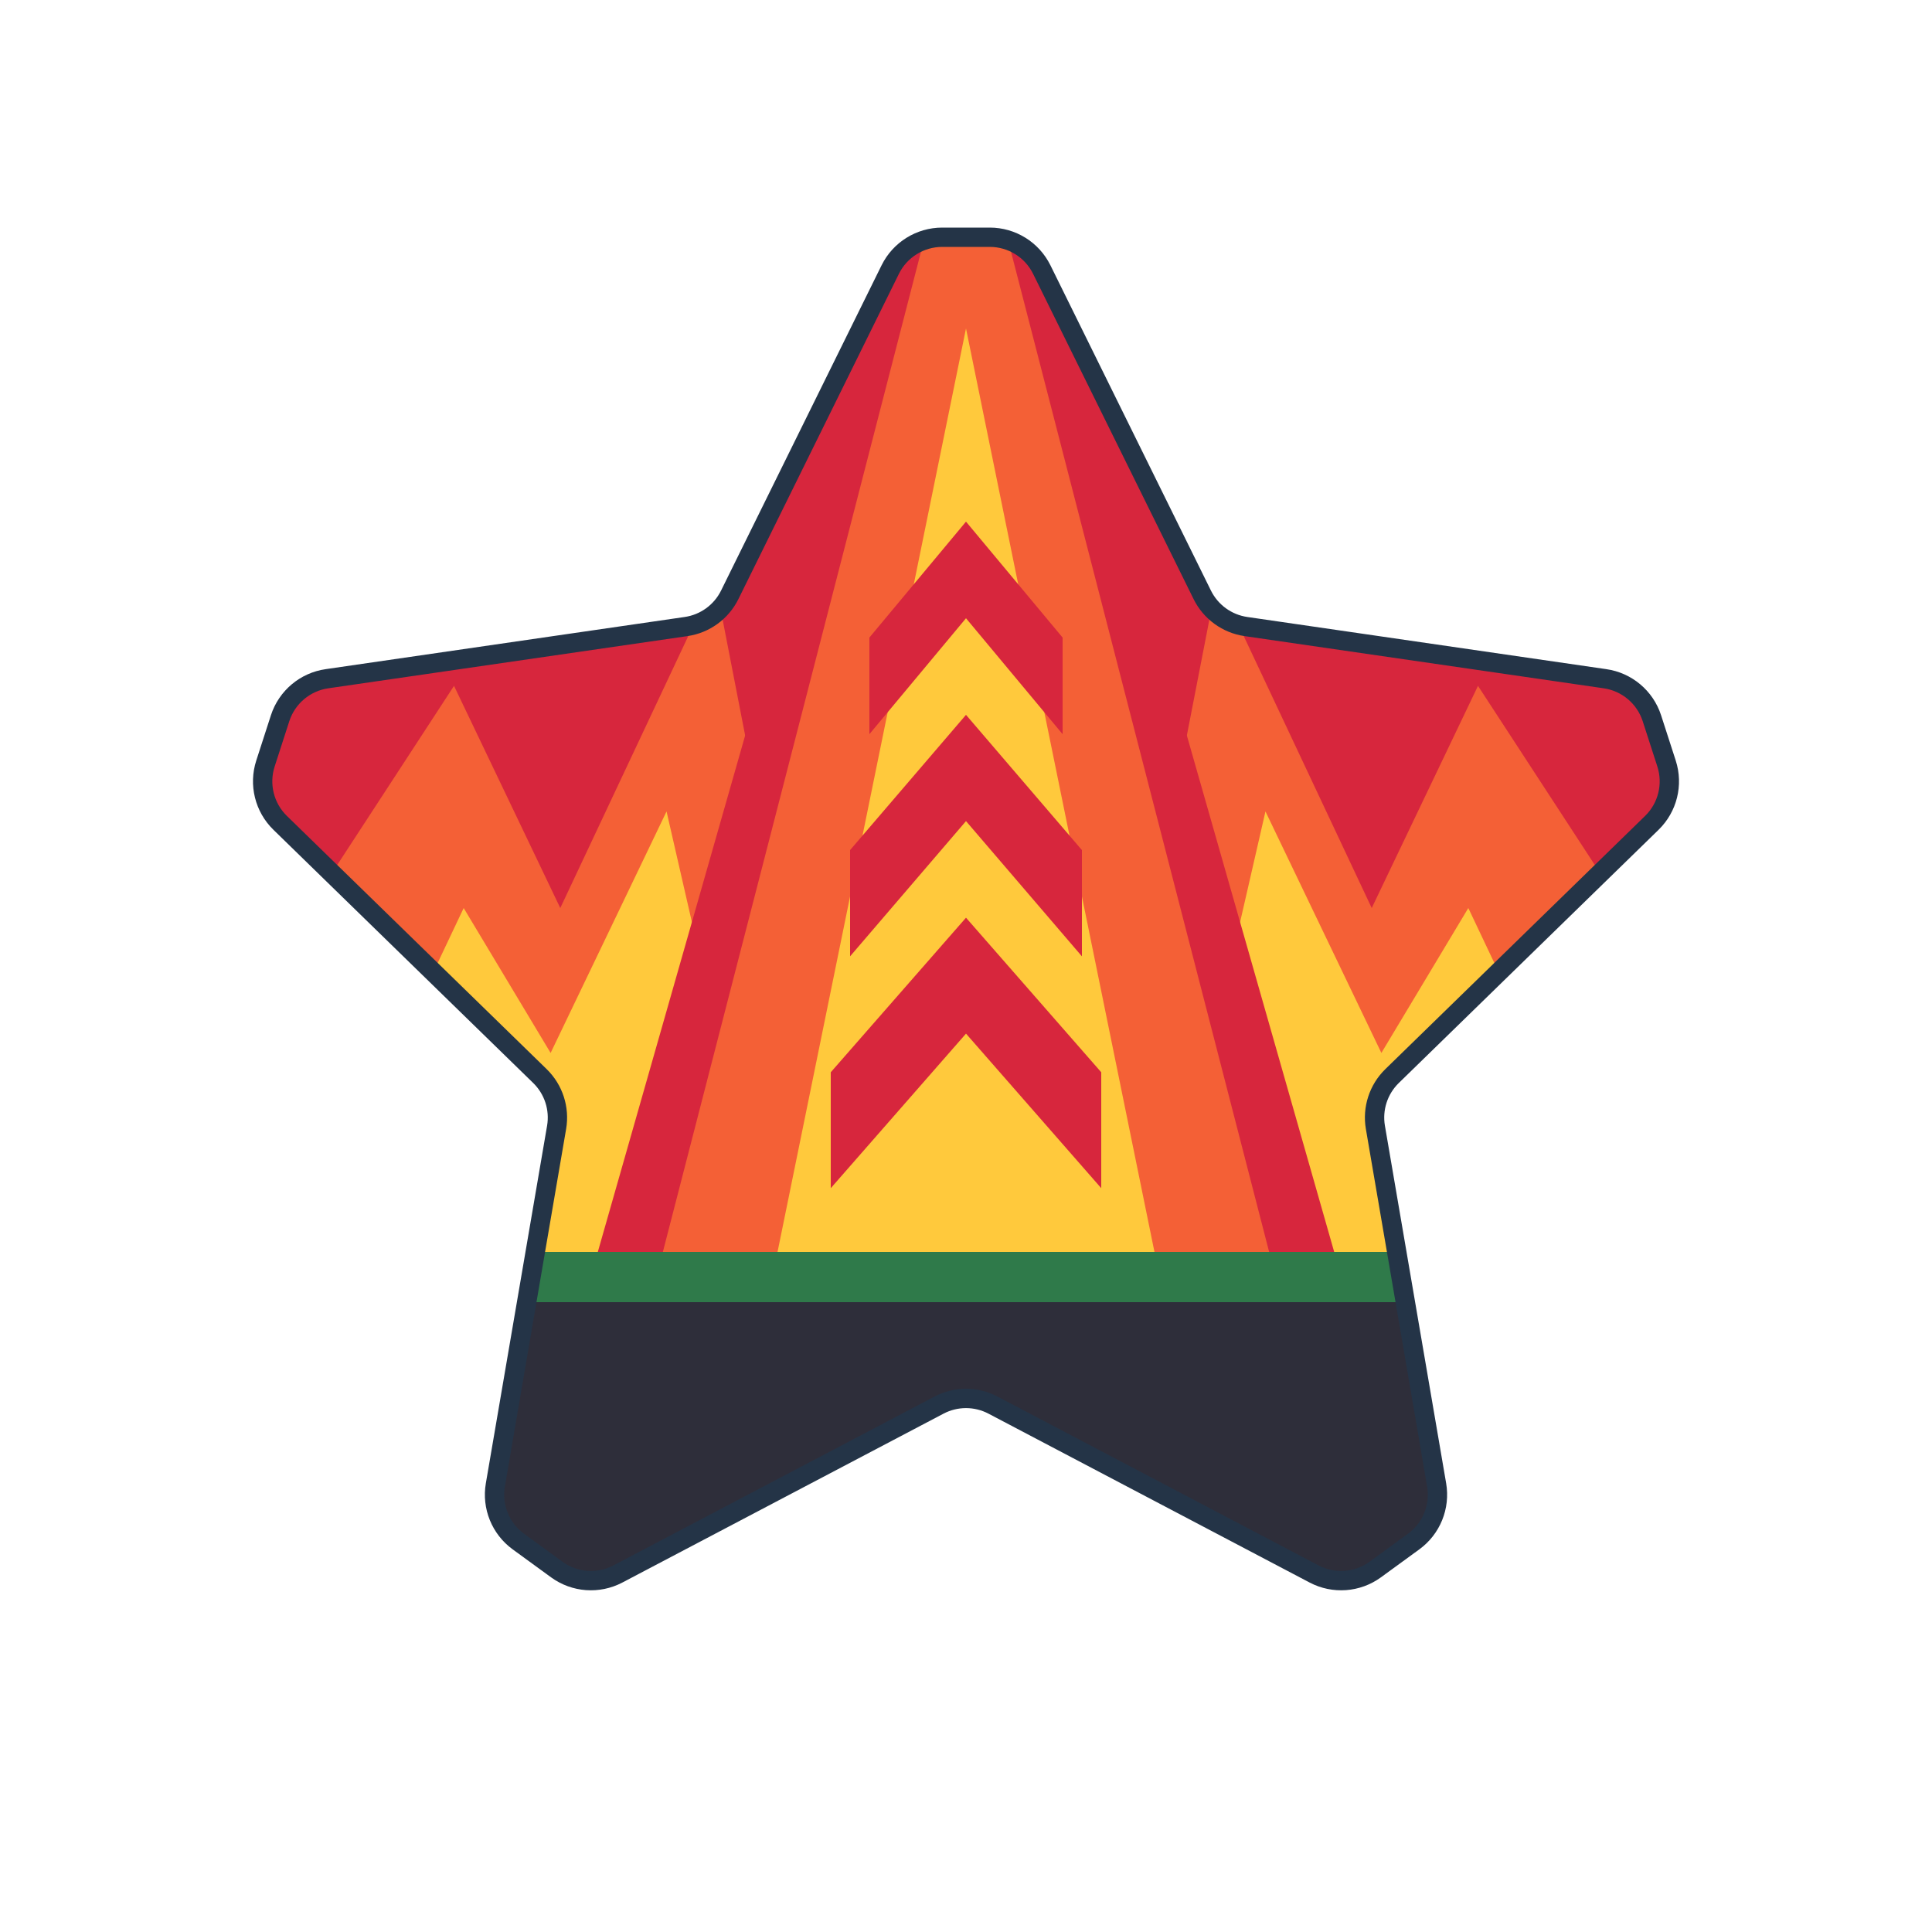
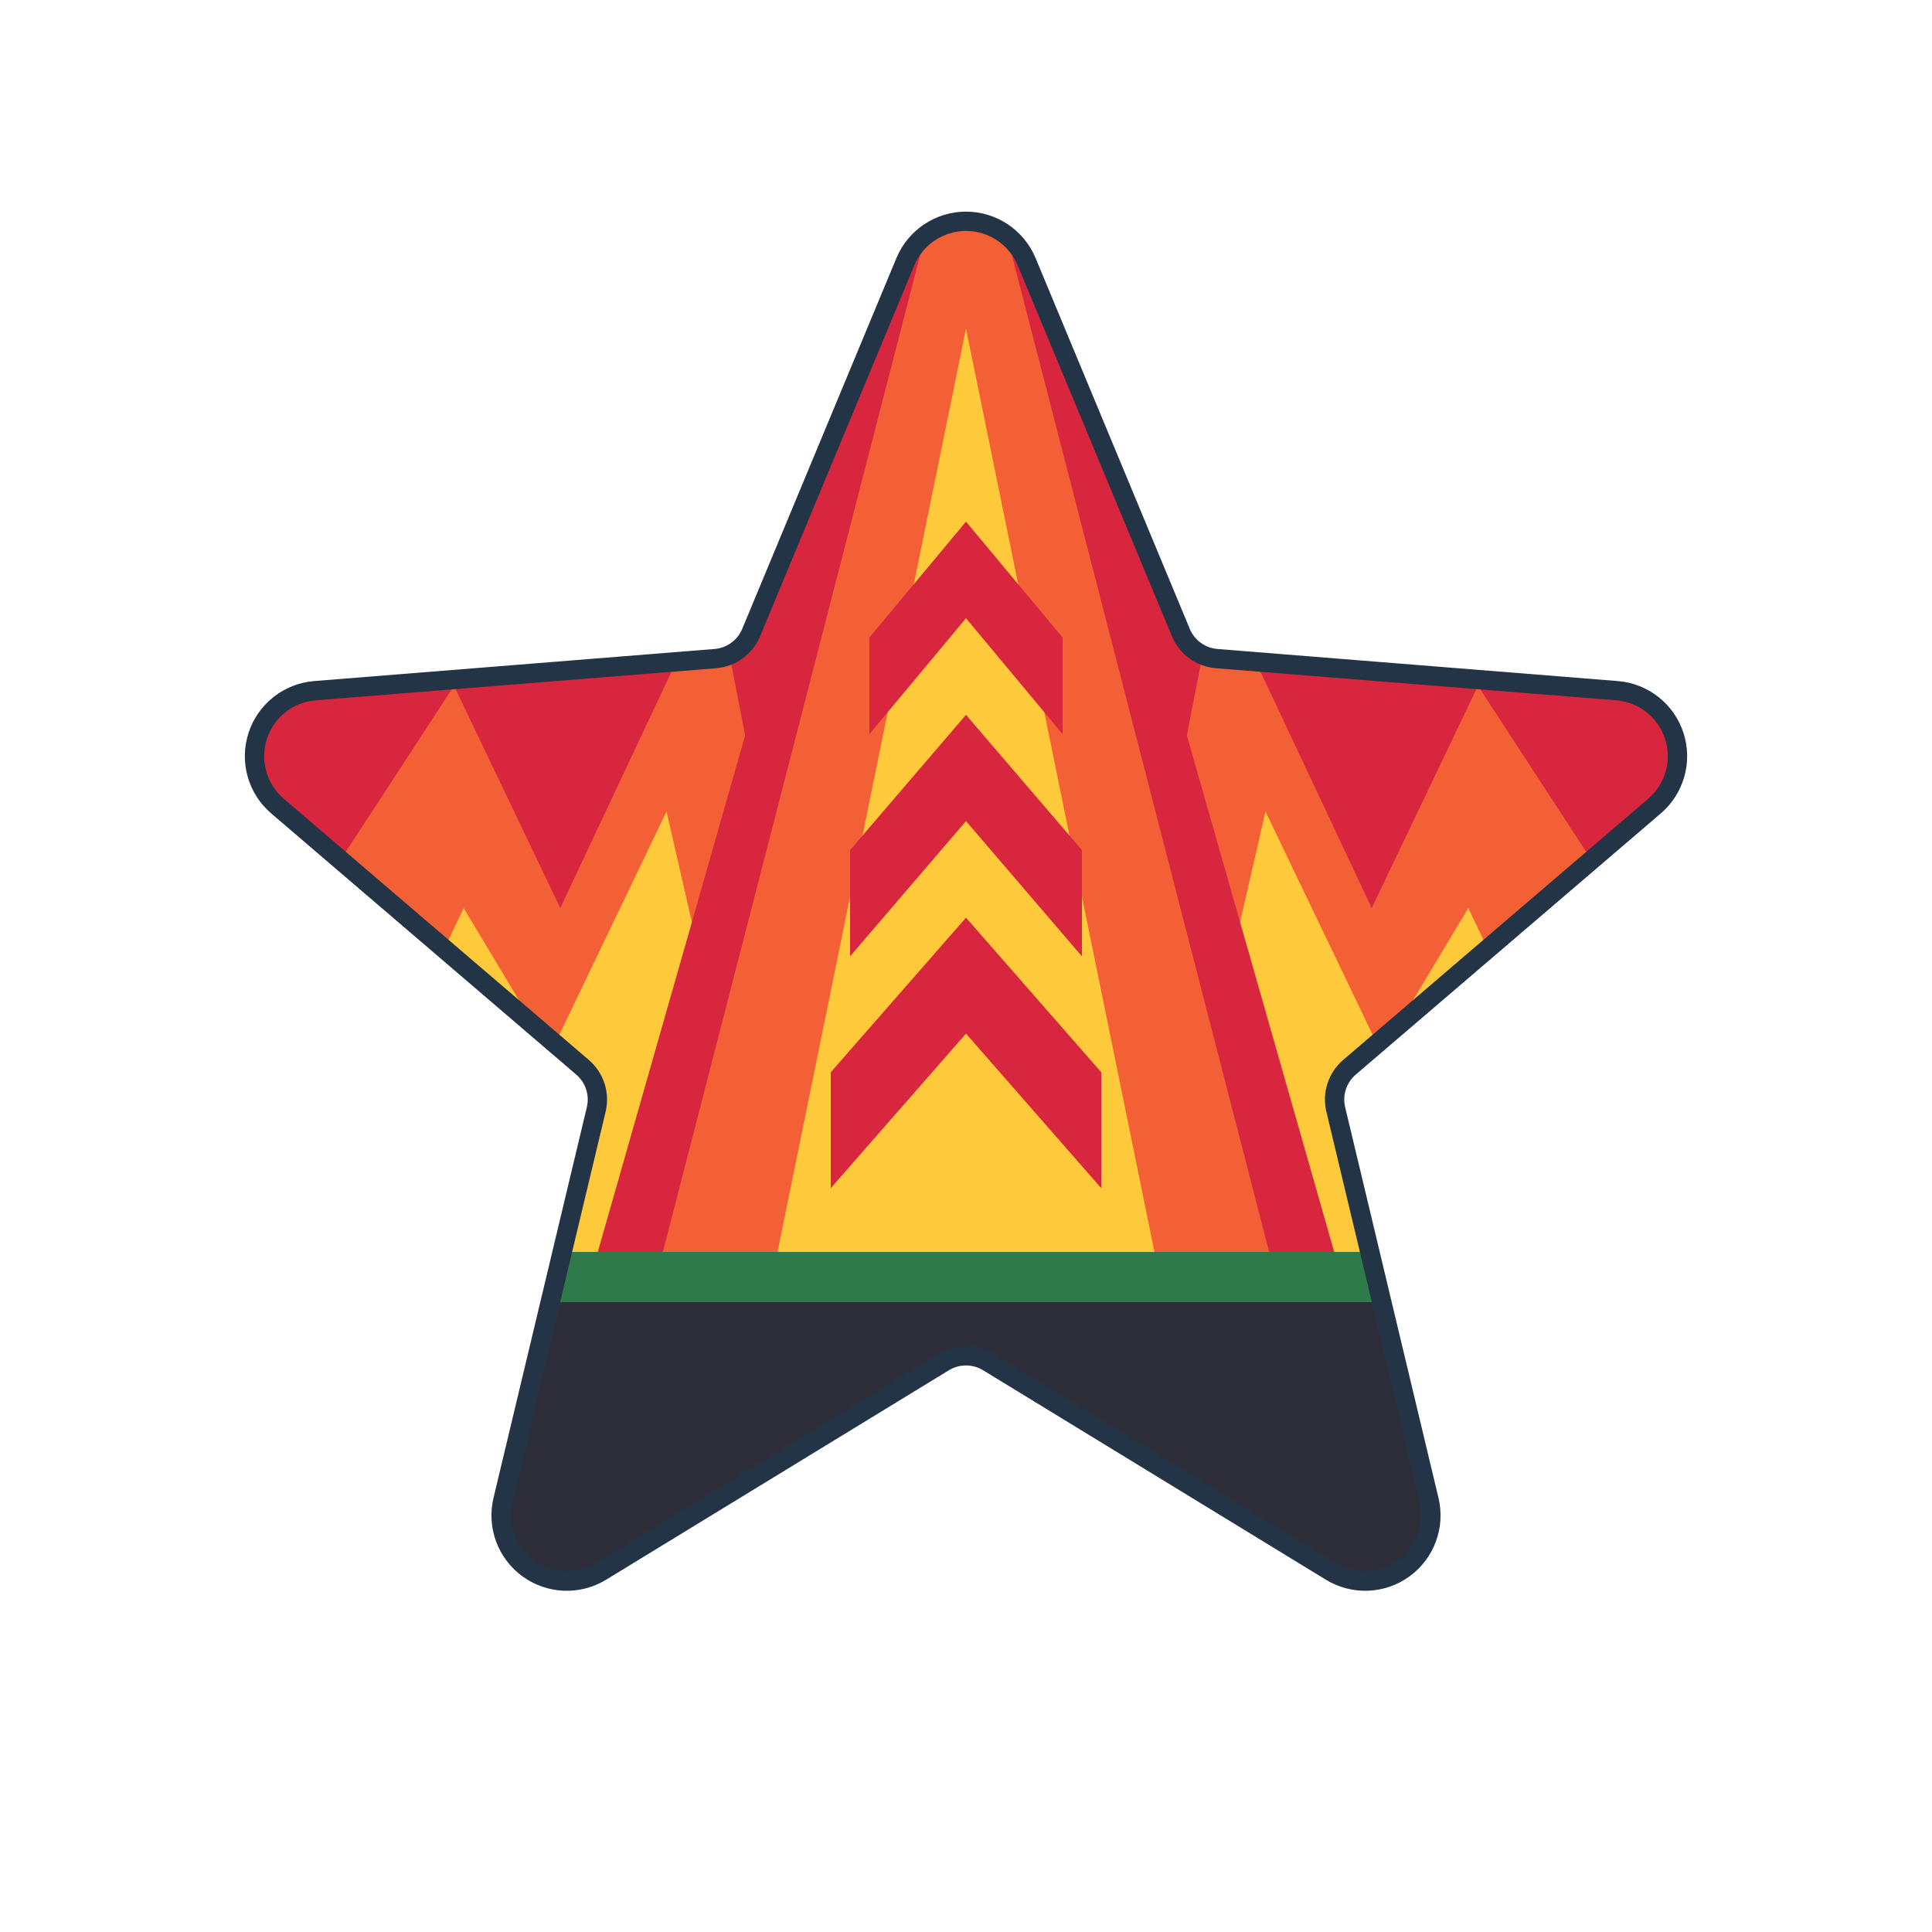
<svg xmlns="http://www.w3.org/2000/svg" viewBox="0 0 1000 1000" role="img" aria-labelledby="quick-response-abstract-title">
  <defs>
    <clipPath id="quick-response-abstract-clip">
-       <path d="M460.8,139.5 A30,30 0 0 1 487.7,122.8 L512.3,122.8 A30,30 0 0 1 539.2,139.5 L622.3,307.9 A30,30 0 0 0 644.9,324.3 L830.7,351.3 A30,30 0 0 1 855,371.7 L862.6,395.2 A30,30 0 0 1 855,425.9 L720.5,557 A30,30 0 0 0 711.9,583.5 L743.6,768.6 A30,30 0 0 1 731.7,797.9 L711.8,812.4 A30,30 0 0 1 680.2,814.7 L514,727.3 A30,30 0 0 0 486,727.3 L319.8,814.7 A30,30 0 0 1 288.2,812.4 L268.3,797.9 A30,30 0 0 1 256.4,768.6 L288.1,583.5 A30,30 0 0 0 279.5,557 L145,425.9 A30,30 0 0 1 137.4,395.2 L145,371.7 A30,30 0 0 1 169.3,351.3 L355.1,324.3 A30,30 0 0 0 377.7,307.9 Z" />
+       <path d="M468.6,135.5 A34,34 0 0 1 531.4,135.5 L611.2,327.4 A22,22 0 0 0 629.8,340.9 L837,357.5 A34,34 0 0 1 856.4,417.2 L698.5,552.4 A22,22 0 0 0 691.4,574.3 L739.7,776.5 A34,34 0 0 1 688.9,813.4 L511.5,705 A22,22 0 0 0 488.5,705 L311.1,813.4 A34,34 0 0 1 260.3,776.5 L308.6,574.3 A22,22 0 0 0 301.5,552.4 L143.6,417.2 A34,34 0 0 1 163,357.5 L370.2,340.9 A22,22 0 0 0 388.8,327.4 Z" />
    </clipPath>
  </defs>
  <g clip-path="url(#quick-response-abstract-clip)">
    <rect x="0" y="0" width="1000" height="1000" fill="#D7263D" />
    <polygon points="0,660 0,430 105,375 160,470 235,355 290,470 370,300 440,660" fill="#F46036" />
    <polygon points="1000,660 1000,430 895,375 840,470 765,355 710,470 630,300 560,660" fill="#F46036" />
    <polygon points="150,660 240,470 285,545 345,420 400,660" fill="#FFC93C" />
    <polygon points="850,660 760,470 715,545 655,420 600,660" fill="#FFC93C" />
    <polygon points="306,660 694,660 500,-20" fill="#D7263D" />
    <polygon points="340,660 660,660 500,40" fill="#F46036" />
    <polygon points="400,660 600,660 500,170" fill="#FFC93C" />
    <polygon points="450,330 500,270 550,330 550,380 500,320 450,380" fill="#D7263D" />
    <polygon points="440,440 500,370 560,440 560,495 500,425 440,495" fill="#D7263D" />
    <polygon points="430,555 500,475 570,555 570,615 500,535 430,615" fill="#D7263D" />
    <rect x="0" y="648" width="1000" height="26" fill="#2F7A4A" />
    <rect x="0" y="674" width="1000" height="400" fill="#2E2E3A" />
  </g>
-   <path d="M460.8,139.5 A30,30 0 0 1 487.7,122.8 L512.3,122.8 A30,30 0 0 1 539.2,139.5 L622.3,307.9 A30,30 0 0 0 644.9,324.3 L830.7,351.3 A30,30 0 0 1 855,371.7 L862.6,395.2 A30,30 0 0 1 855,425.9 L720.5,557 A30,30 0 0 0 711.9,583.5 L743.6,768.6 A30,30 0 0 1 731.7,797.9 L711.8,812.4 A30,30 0 0 1 680.2,814.7 L514,727.3 A30,30 0 0 0 486,727.3 L319.8,814.7 A30,30 0 0 1 288.2,812.4 L268.3,797.9 A30,30 0 0 1 256.4,768.6 L288.1,583.5 A30,30 0 0 0 279.5,557 L145,425.9 A30,30 0 0 1 137.4,395.2 L145,371.7 A30,30 0 0 1 169.3,351.3 L355.1,324.3 A30,30 0 0 0 377.7,307.9 Z" fill="none" stroke="#243447" stroke-width="10" stroke-linejoin="round" />
+   <path d="M468.6,135.5 A34,34 0 0 1 531.4,135.5 L611.2,327.4 A22,22 0 0 0 629.8,340.9 L837,357.5 A34,34 0 0 1 856.4,417.2 L698.5,552.4 A22,22 0 0 0 691.4,574.3 L739.7,776.5 A34,34 0 0 1 688.9,813.4 L511.5,705 A22,22 0 0 0 488.5,705 L311.1,813.4 A34,34 0 0 1 260.3,776.5 L308.6,574.3 A22,22 0 0 0 301.5,552.4 L143.6,417.2 A34,34 0 0 1 163,357.5 L370.2,340.9 A22,22 0 0 0 388.8,327.4 Z" fill="none" stroke="#243447" stroke-width="10" stroke-linejoin="round" />
</svg>
